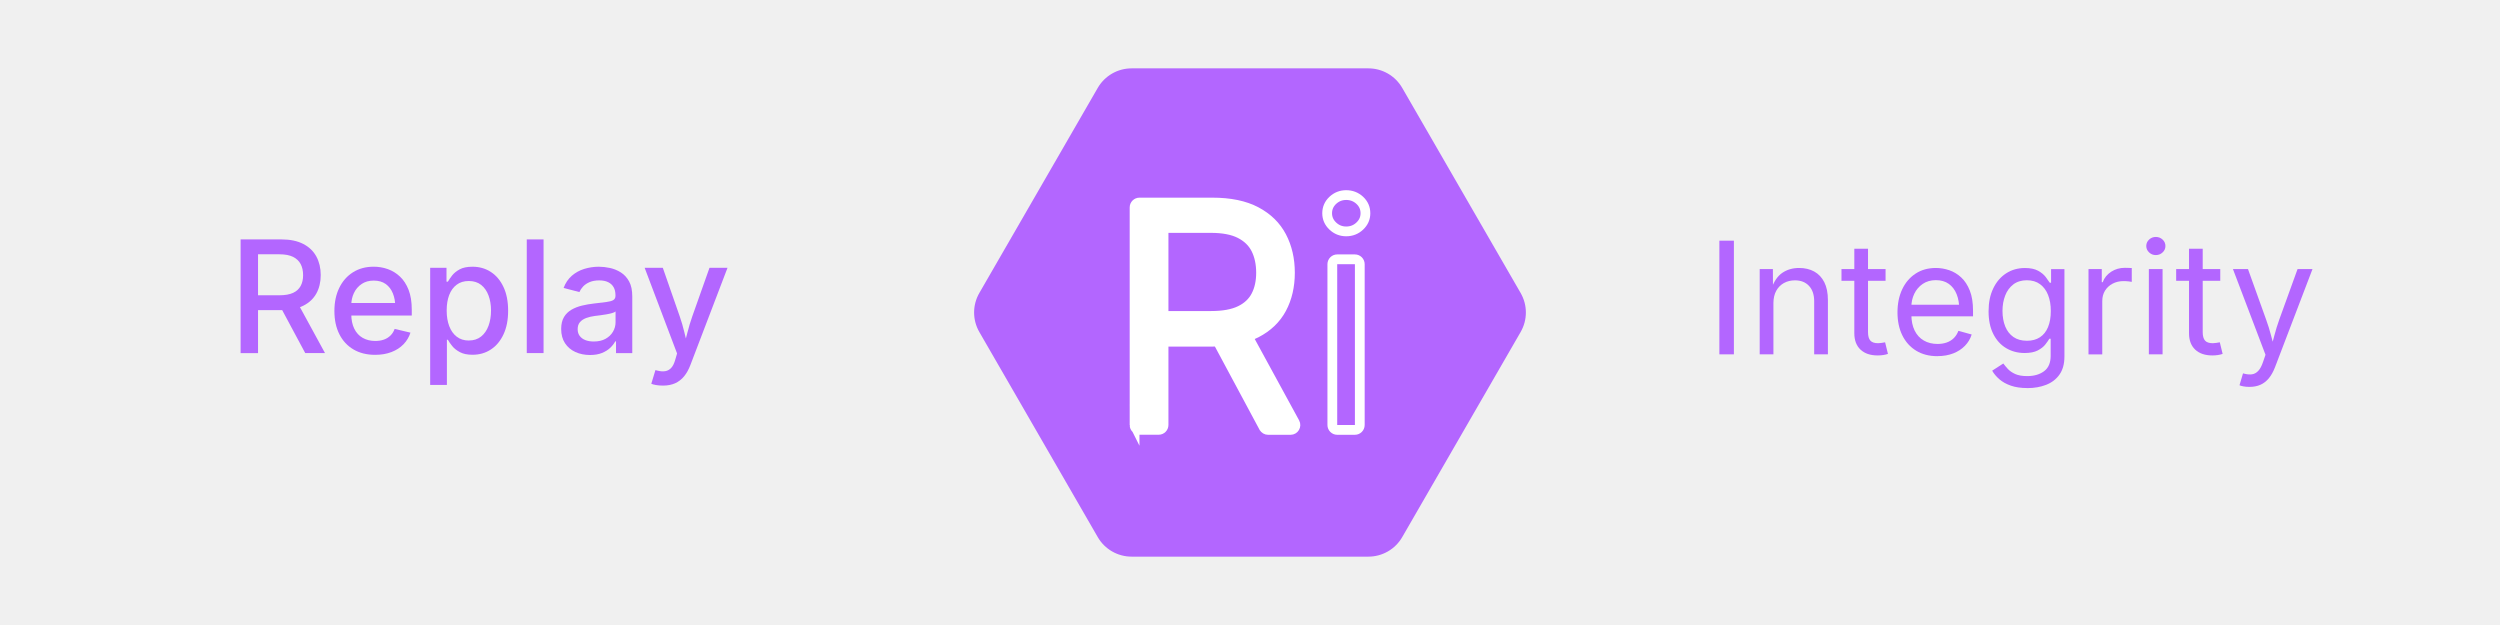
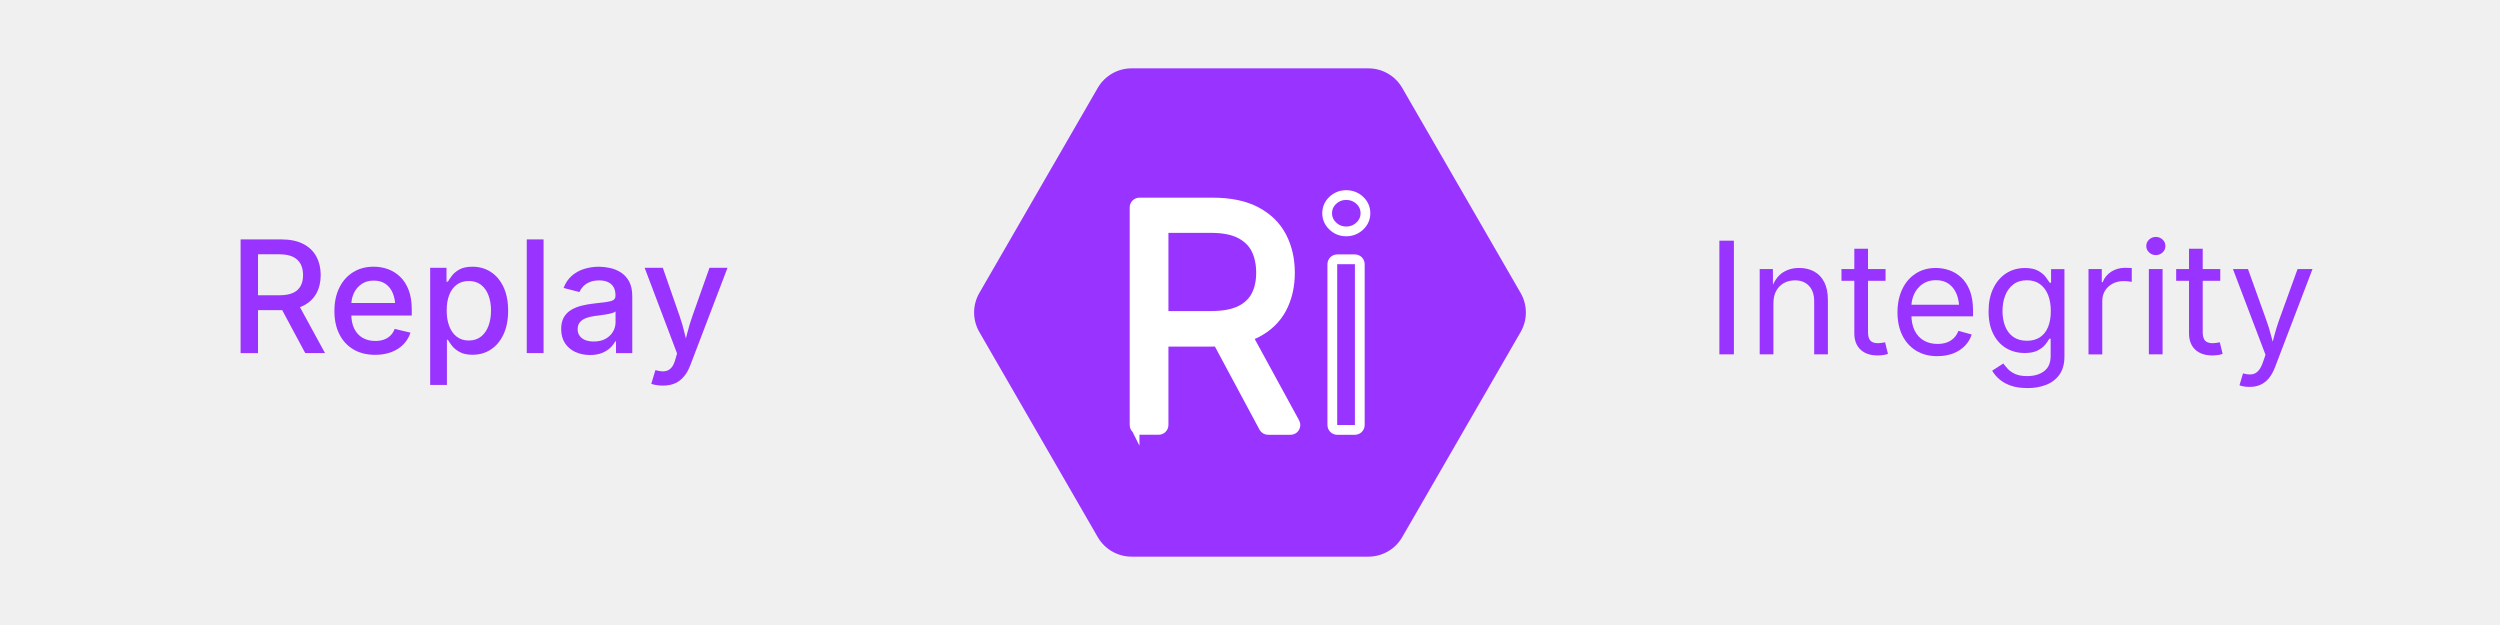
<svg xmlns="http://www.w3.org/2000/svg" id="_レイヤー_1" data-name="レイヤー 1" viewBox="0 0 1024 256">
  <defs>
    <style>
      .cls-1, .cls-2 {
        fill: none;
      }

      .cls-3 {
        fill: #fff;
      }

      .cls-3, .cls-2 {
        stroke: #fff;
        stroke-miterlimit: 10;
        stroke-width: 4px;
      }

      .cls-4 {
-         fill: #b366ff;
+         fill: #93f;
      }
    </style>
  </defs>
  <rect class="cls-1" width="1024" height="256" />
  <g>
    <path class="cls-4" d="M574.35,36l48.5,84c2.86,4.95,2.86,11.05,0,16l-48.5,84c-2.86,4.95-8.14,8-13.86,8h-96.99c-5.72,0-11-3.05-13.86-8l-48.5-84c-2.86-4.95-2.86-11.05,0-16l48.5-84c2.86-4.95,8.14-8,13.86-8h96.99c5.72,0,11,3.05,13.86,8Z" />
    <g>
      <path class="cls-3" d="M464.72,174.09v-89.13c0-1.1.9-2,2-2h29.88c7.25,0,13.22,1.24,17.91,3.72,4.69,2.48,8.17,5.89,10.44,10.22,2.27,4.33,3.41,9.27,3.41,14.81s-1.14,10.44-3.41,14.69c-2.27,4.25-5.74,7.57-10.41,9.97-4.67,2.4-10.63,3.59-17.88,3.59h-25.31v-10.56h24.75c4.92,0,8.86-.72,11.84-2.16,2.98-1.44,5.16-3.48,6.53-6.13,1.38-2.65,2.06-5.78,2.06-9.41s-.69-6.93-2.06-9.66c-1.38-2.73-3.56-4.85-6.56-6.38-3-1.52-6.98-2.28-11.94-2.28h-19.38v80.69c0,1.1-.9,2-2,2h-7.88c-1.1,0-2-.9-2-2ZM517.65,175.04l-21.93-40.88h13.38l21.26,38.98c.73,1.33-.24,2.96-1.76,2.96h-9.18c-.74,0-1.41-.41-1.76-1.05Z" />
      <path class="cls-2" d="M551.41,94.78c-2.13,0-3.96-.73-5.5-2.19-1.54-1.46-2.31-3.21-2.31-5.25s.77-3.84,2.31-5.28c1.54-1.44,3.38-2.16,5.5-2.16s4.02.72,5.56,2.16c1.54,1.44,2.31,3.2,2.31,5.28s-.77,3.79-2.31,5.25c-1.54,1.46-3.4,2.19-5.56,2.19ZM545.72,174.09v-65.88c0-1.1.9-2,2-2h7.25c1.1,0,2,.9,2,2v65.88c0,1.1-.9,2-2,2h-7.25c-1.1,0-2-.9-2-2Z" />
    </g>
  </g>
  <g>
-     <path class="cls-4" d="M98.55,144.62v-46.56h16.69c3.58,0,6.57.62,8.97,1.86,2.4,1.24,4.19,2.96,5.38,5.17,1.19,2.21,1.78,4.74,1.78,7.59s-.6,5.39-1.8,7.55c-1.2,2.16-3,3.83-5.39,5.02-2.4,1.19-5.4,1.78-9,1.78h-12.53v-6.09h11.84c2.29,0,4.14-.33,5.55-.98s2.44-1.6,3.11-2.83c.67-1.23,1-2.71,1-4.44s-.33-3.26-1-4.53c-.67-1.27-1.71-2.25-3.12-2.95-1.42-.7-3.28-1.05-5.59-1.05h-8.75v40.47h-7.12ZM125.02,144.62l-11.28-21.03h7.91l11.47,21.03h-8.09Z" />
+     <path class="cls-4" d="M98.55,144.62v-46.56h16.69c3.58,0,6.57.62,8.97,1.86,2.4,1.24,4.19,2.96,5.37,5.17,1.19,2.21,1.78,4.74,1.78,7.59s-.6,5.39-1.8,7.55c-1.2,2.16-3,3.83-5.39,5.02-2.4,1.19-5.4,1.78-9,1.78h-12.53v-6.09h11.84c2.29,0,4.14-.33,5.55-.98s2.44-1.6,3.11-2.83c.67-1.23,1-2.71,1-4.44s-.33-3.26-1-4.53c-.67-1.27-1.71-2.25-3.12-2.95-1.42-.7-3.28-1.05-5.59-1.05h-8.75v40.47h-7.12ZM125.02,144.62l-11.28-21.03h7.91l11.47,21.03h-8.09Z" />
    <path class="cls-4" d="M153.67,145.34c-3.44,0-6.41-.74-8.91-2.22-2.5-1.48-4.42-3.56-5.77-6.25s-2.02-5.84-2.02-9.47.66-6.74,1.98-9.47c1.32-2.73,3.19-4.86,5.61-6.39,2.42-1.53,5.25-2.3,8.5-2.3,2,0,3.93.33,5.78.98,1.85.66,3.52,1.68,5,3.08,1.48,1.4,2.65,3.2,3.52,5.42.86,2.22,1.3,4.91,1.3,8.08v2.44h-27.84v-5.12h24.31l-3.22,1.69c0-2.15-.33-4.04-1-5.67-.67-1.63-1.65-2.91-2.95-3.83-1.3-.92-2.93-1.38-4.89-1.38s-3.59.47-4.97,1.41-2.42,2.17-3.14,3.7-1.08,3.2-1.08,5.02v3.5c0,2.4.41,4.42,1.23,6.08.82,1.66,1.97,2.91,3.45,3.75,1.48.84,3.2,1.27,5.16,1.27,1.29,0,2.46-.18,3.5-.55,1.04-.36,1.94-.92,2.7-1.66.76-.74,1.34-1.65,1.73-2.73l6.47,1.53c-.56,1.79-1.51,3.38-2.83,4.75-1.32,1.38-2.97,2.44-4.94,3.2s-4.2,1.14-6.7,1.14Z" />
-     <path class="cls-4" d="M176.2,157.69v-48h6.69v5.69h.56c.42-.73.99-1.57,1.73-2.53.74-.96,1.77-1.8,3.09-2.52,1.32-.72,3.08-1.08,5.27-1.08,2.79,0,5.29.71,7.48,2.12,2.2,1.42,3.93,3.47,5.2,6.16,1.27,2.69,1.91,5.93,1.91,9.72s-.62,6.97-1.88,9.67c-1.25,2.7-2.97,4.77-5.17,6.22-2.2,1.45-4.71,2.17-7.55,2.17-2.1,0-3.83-.36-5.17-1.08s-2.4-1.56-3.16-2.52c-.76-.96-1.35-1.81-1.77-2.56h-.38v18.53h-6.88ZM192.02,139.47c2,0,3.68-.54,5.03-1.62,1.35-1.08,2.37-2.55,3.05-4.41.68-1.85,1.02-3.94,1.02-6.25s-.34-4.35-1.02-6.17c-.68-1.82-1.69-3.27-3.03-4.33s-3.03-1.59-5.05-1.59-3.61.51-4.97,1.52c-1.35,1.01-2.38,2.42-3.06,4.22-.69,1.8-1.03,3.92-1.03,6.36s.35,4.55,1.05,6.39c.7,1.84,1.72,3.29,3.08,4.33,1.35,1.04,3,1.56,4.94,1.56Z" />
+     <path class="cls-4" d="M176.2,157.69v-48h6.69v5.69h.56c.42-.73.99-1.57,1.73-2.53.74-.96,1.77-1.8,3.09-2.52,1.32-.72,3.08-1.08,5.27-1.08,2.79,0,5.29.71,7.48,2.12,2.2,1.42,3.93,3.47,5.2,6.16,1.27,2.69,1.91,5.93,1.91,9.72s-.62,6.97-1.88,9.67c-1.25,2.7-2.97,4.77-5.17,6.22-2.2,1.45-4.71,2.17-7.55,2.17-2.1,0-3.83-.36-5.17-1.08s-2.4-1.56-3.16-2.52c-.76-.96-1.35-1.81-1.77-2.56h-.37v18.53h-6.87ZM192.02,139.47c2,0,3.68-.54,5.03-1.62,1.35-1.08,2.37-2.55,3.05-4.41.68-1.85,1.02-3.94,1.02-6.25s-.34-4.35-1.02-6.17c-.68-1.82-1.69-3.27-3.03-4.33s-3.03-1.59-5.05-1.59-3.61.51-4.97,1.52c-1.35,1.01-2.38,2.42-3.06,4.22-.69,1.8-1.03,3.92-1.03,6.36s.35,4.55,1.05,6.39c.7,1.84,1.72,3.29,3.08,4.33,1.35,1.04,3,1.56,4.94,1.56Z" />
    <path class="cls-4" d="M222.64,98.06v46.56h-6.88v-46.56h6.88Z" />
-     <path class="cls-4" d="M241.67,145.41c-2.21,0-4.21-.41-6-1.23-1.79-.82-3.21-2.03-4.25-3.61-1.04-1.58-1.56-3.52-1.56-5.81,0-1.98.38-3.6,1.14-4.88.76-1.27,1.79-2.28,3.09-3.03,1.3-.75,2.75-1.31,4.34-1.69s3.21-.66,4.86-.84c2.06-.25,3.74-.45,5.03-.61,1.29-.16,2.24-.42,2.86-.78.61-.36.92-.95.92-1.77v-.19c0-1.31-.25-2.42-.75-3.31-.5-.9-1.25-1.59-2.23-2.08-.99-.49-2.22-.73-3.7-.73s-2.83.23-3.92.7-1.98,1.07-2.66,1.8c-.68.73-1.18,1.49-1.52,2.28l-6.47-1.69c.79-2.08,1.93-3.76,3.41-5.03,1.48-1.27,3.18-2.2,5.09-2.78,1.92-.58,3.9-.88,5.94-.88,1.42,0,2.92.17,4.5.5,1.58.33,3.07.94,4.47,1.81,1.4.88,2.53,2.1,3.41,3.69.88,1.58,1.31,3.65,1.31,6.19v23.19h-6.66v-4.78h-.34c-.46.9-1.14,1.77-2.03,2.62-.9.85-2.03,1.56-3.39,2.11-1.36.55-3,.83-4.89.83ZM243.2,139.88c1.88,0,3.48-.36,4.81-1.09,1.33-.73,2.35-1.7,3.06-2.91.71-1.21,1.06-2.49,1.06-3.84v-4.47c-.25.25-.72.47-1.42.67-.7.2-1.5.38-2.39.53-.9.16-1.76.29-2.59.39-.83.1-1.52.19-2.06.25-1.29.17-2.47.45-3.55.84-1.07.4-1.93.96-2.56,1.69-.64.73-.95,1.7-.95,2.91,0,1.1.29,2.03.86,2.78.57.75,1.35,1.31,2.33,1.69.98.38,2.11.56,3.41.56Z" />
+     <path class="cls-4" d="M241.67,145.41c-2.21,0-4.21-.41-6-1.23-1.79-.82-3.21-2.03-4.25-3.61-1.04-1.58-1.56-3.52-1.56-5.81,0-1.98.38-3.6,1.14-4.88.76-1.27,1.79-2.28,3.09-3.03,1.3-.75,2.75-1.31,4.34-1.69s3.21-.66,4.86-.84c2.06-.25,3.74-.45,5.03-.61,1.29-.16,2.24-.42,2.86-.78.61-.36.92-.95.92-1.77v-.19c0-1.31-.25-2.42-.75-3.31-.5-.9-1.25-1.59-2.23-2.08-.99-.49-2.22-.73-3.7-.73s-2.83.23-3.92.7-1.98,1.07-2.66,1.8c-.68.73-1.18,1.49-1.52,2.28l-6.47-1.69c.79-2.08,1.93-3.76,3.41-5.03,1.48-1.27,3.18-2.2,5.09-2.78,1.92-.58,3.9-.88,5.94-.88,1.42,0,2.92.17,4.5.5,1.58.33,3.07.94,4.47,1.81,1.4.88,2.53,2.1,3.41,3.69.88,1.58,1.31,3.65,1.31,6.19v23.19h-6.66v-4.78h-.34c-.46.9-1.14,1.77-2.03,2.62-.9.85-2.03,1.56-3.39,2.11-1.36.55-3,.83-4.89.83ZM243.2,139.88c1.87,0,3.48-.36,4.81-1.09,1.33-.73,2.35-1.7,3.06-2.91.71-1.21,1.06-2.49,1.06-3.84v-4.47c-.25.25-.72.47-1.42.67-.7.2-1.5.38-2.39.53-.9.16-1.76.29-2.59.39-.83.1-1.52.19-2.06.25-1.29.17-2.47.45-3.55.84-1.07.4-1.93.96-2.56,1.69-.64.73-.95,1.7-.95,2.91,0,1.1.29,2.03.86,2.78.57.75,1.35,1.31,2.33,1.69.98.38,2.11.56,3.41.56Z" />
    <path class="cls-4" d="M266.77,157.19l1.69-5.59.78.19c1.19.31,2.25.4,3.2.25.95-.15,1.77-.59,2.47-1.33.7-.74,1.25-1.86,1.67-3.36l.75-2.56-13.28-35.09h7.44l6.91,19.84c.77,2.21,1.41,4.41,1.92,6.59.51,2.19,1.07,4.37,1.67,6.53h-2.12c.6-2.17,1.18-4.35,1.73-6.55.55-2.2,1.21-4.39,1.98-6.58l7.03-19.84h7.38l-15.19,39.78c-.71,1.88-1.58,3.44-2.61,4.69s-2.26,2.19-3.67,2.83c-1.42.63-3.06.95-4.94.95-1.08,0-2.05-.08-2.91-.23-.85-.16-1.49-.33-1.91-.52Z" />
  </g>
  <g>
    <path class="cls-4" d="M710.2,98.58v46.56h-5.94v-46.56h5.94Z" />
    <path class="cls-4" d="M726.39,124.2v20.94h-5.62v-34.94h5.41l.03,8.47h-.78c1.06-3.23,2.58-5.52,4.55-6.88,1.97-1.35,4.28-2.03,6.92-2.03,2.35,0,4.42.48,6.19,1.45,1.77.97,3.15,2.43,4.14,4.38.99,1.95,1.48,4.4,1.48,7.36v22.19h-5.62v-21.72c0-2.69-.7-4.79-2.11-6.31-1.41-1.52-3.33-2.28-5.77-2.28-1.67,0-3.17.36-4.5,1.09-1.33.73-2.39,1.79-3.16,3.19-.77,1.4-1.16,3.09-1.16,5.09Z" />
    <path class="cls-4" d="M772.33,110.2v4.81h-18.06v-4.81h18.06ZM759.52,101.89h5.62v34.19c0,1.56.32,2.7.95,3.42.63.72,1.69,1.08,3.17,1.08.35,0,.81-.04,1.36-.12.55-.08,1.06-.17,1.52-.25l1.16,4.75c-.58.21-1.25.36-1.98.47-.74.1-1.47.16-2.2.16-3.02,0-5.38-.8-7.06-2.39s-2.53-3.82-2.53-6.67v-34.62Z" />
    <path class="cls-4" d="M793.58,145.89c-3.38,0-6.29-.75-8.73-2.25-2.45-1.5-4.33-3.59-5.66-6.28-1.32-2.69-1.98-5.82-1.98-9.41s.65-6.74,1.94-9.47c1.29-2.73,3.12-4.86,5.48-6.41,2.36-1.54,5.13-2.31,8.3-2.31,1.85,0,3.68.31,5.48.92,1.8.61,3.44,1.6,4.91,2.97,1.47,1.36,2.64,3.16,3.52,5.39.88,2.23,1.31,4.96,1.31,8.19v2.34h-27.12v-4.75h24.09l-2.62,1.75c0-2.29-.36-4.33-1.08-6.11s-1.79-3.18-3.2-4.19c-1.42-1.01-3.18-1.52-5.28-1.52s-3.91.52-5.41,1.55-2.65,2.38-3.44,4.03c-.79,1.66-1.19,3.43-1.19,5.33v3.16c0,2.58.45,4.78,1.34,6.58.9,1.8,2.15,3.17,3.77,4.09,1.61.93,3.48,1.39,5.61,1.39,1.38,0,2.62-.2,3.75-.59,1.12-.4,2.09-.99,2.91-1.8.81-.8,1.44-1.8,1.88-2.98l5.44,1.5c-.54,1.75-1.46,3.29-2.75,4.62-1.29,1.33-2.89,2.38-4.8,3.12s-4.06,1.12-6.45,1.12Z" />
    <path class="cls-4" d="M830.36,158.95c-2.58,0-4.82-.33-6.7-.98-1.89-.66-3.45-1.53-4.7-2.61-1.25-1.08-2.24-2.26-2.97-3.53l4.56-2.94c.5.67,1.12,1.41,1.86,2.22.74.81,1.74,1.5,3,2.08,1.26.57,2.91.86,4.95.86,2.79,0,5.09-.67,6.89-2,1.8-1.33,2.7-3.44,2.7-6.31v-7h-.53c-.4.67-.95,1.46-1.67,2.38-.72.92-1.75,1.72-3.09,2.42-1.34.7-3.14,1.05-5.39,1.05-2.79,0-5.3-.66-7.53-1.98-2.23-1.32-3.99-3.25-5.28-5.8-1.29-2.54-1.94-5.63-1.94-9.28s.63-6.73,1.91-9.39c1.27-2.66,3.03-4.71,5.27-6.17,2.24-1.46,4.81-2.19,7.7-2.19,2.25,0,4.05.37,5.39,1.11,1.34.74,2.38,1.59,3.11,2.55.73.96,1.29,1.75,1.69,2.38h.53v-5.59h5.47v35.84c0,3-.68,5.45-2.03,7.36-1.35,1.91-3.18,3.31-5.48,4.2-2.3.9-4.87,1.34-7.7,1.34ZM830.2,139.58c2.12,0,3.92-.48,5.38-1.45,1.46-.97,2.56-2.36,3.31-4.19.75-1.82,1.12-4,1.12-6.55s-.37-4.66-1.11-6.55c-.74-1.89-1.84-3.36-3.3-4.44-1.46-1.07-3.26-1.61-5.41-1.61s-4.05.57-5.53,1.7c-1.48,1.14-2.59,2.65-3.33,4.55-.74,1.9-1.11,4.01-1.11,6.34s.38,4.51,1.12,6.34c.75,1.83,1.86,3.27,3.34,4.3,1.48,1.03,3.31,1.55,5.5,1.55Z" />
    <path class="cls-4" d="M855.45,145.14v-34.94h5.44v5.38h.38c.65-1.77,1.8-3.19,3.45-4.27,1.66-1.07,3.53-1.61,5.61-1.61.42,0,.91.01,1.48.03.57.02,1.03.04,1.36.06v5.66c-.17-.04-.58-.1-1.25-.19-.67-.08-1.38-.12-2.12-.12-1.67,0-3.16.35-4.48,1.05-1.32.7-2.36,1.66-3.11,2.88s-1.12,2.62-1.12,4.2v21.88h-5.62Z" />
    <path class="cls-4" d="M883.02,104.48c-1.06,0-1.98-.36-2.75-1.09-.77-.73-1.16-1.6-1.16-2.62s.38-1.92,1.16-2.64c.77-.72,1.69-1.08,2.75-1.08s2.01.36,2.78,1.08c.77.72,1.16,1.6,1.16,2.64s-.39,1.9-1.16,2.62c-.77.73-1.7,1.09-2.78,1.09ZM880.17,145.14v-34.94h5.62v34.94h-5.62Z" />
    <path class="cls-4" d="M909.42,110.2v4.81h-18.06v-4.81h18.06ZM896.61,101.89h5.62v34.19c0,1.56.32,2.7.95,3.42.63.72,1.69,1.08,3.17,1.08.35,0,.81-.04,1.36-.12.55-.08,1.06-.17,1.52-.25l1.16,4.75c-.58.21-1.25.36-1.98.47-.74.1-1.47.16-2.2.16-3.02,0-5.38-.8-7.06-2.39s-2.53-3.82-2.53-6.67v-34.62Z" />
    <path class="cls-4" d="M917.3,157.8l1.44-4.88.59.16c1.15.29,2.19.37,3.12.23.94-.14,1.78-.6,2.53-1.39.75-.79,1.41-2.02,1.97-3.69l1-2.91-13.34-35.12h6.16l7.44,20.72c.79,2.17,1.46,4.31,2,6.44.54,2.12,1.11,4.19,1.72,6.19h-2.06c.6-2,1.18-4.07,1.73-6.2.55-2.13,1.21-4.28,1.98-6.42l7.5-20.72h6.12l-15.34,40.16c-.71,1.85-1.56,3.38-2.55,4.58-.99,1.2-2.14,2.08-3.45,2.66-1.31.57-2.79.86-4.44.86-1,0-1.87-.07-2.59-.22-.73-.15-1.24-.29-1.53-.44Z" />
  </g>
</svg>
